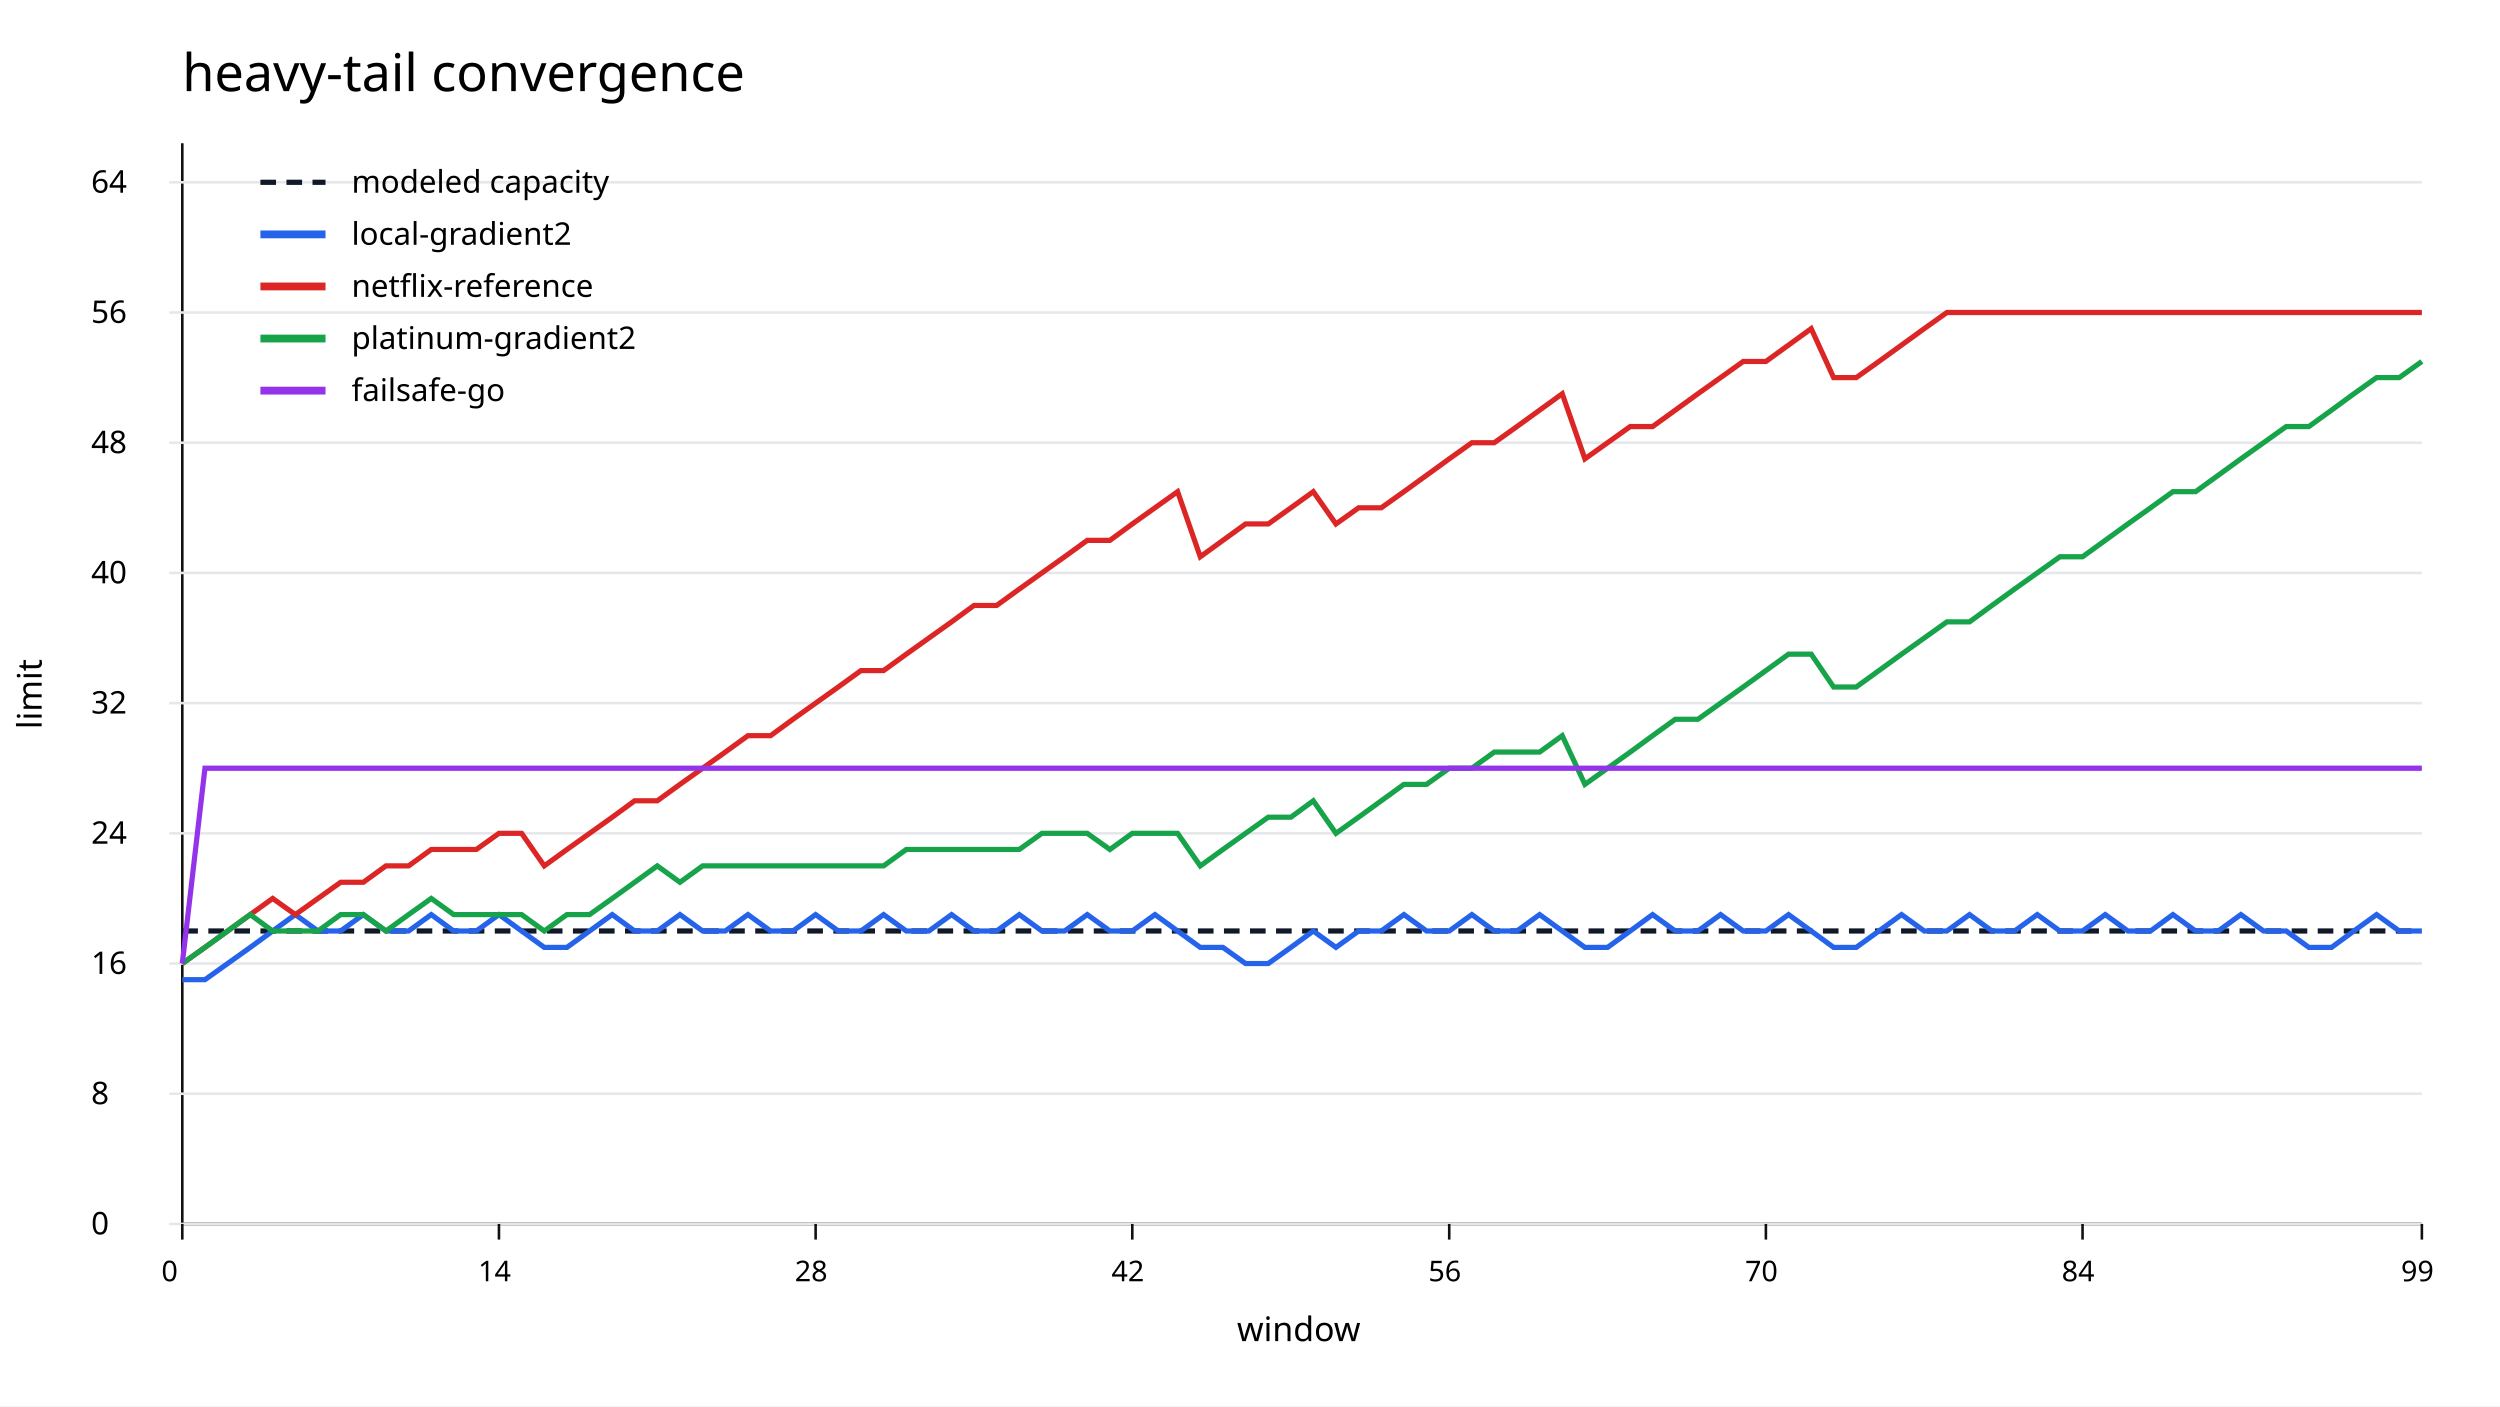
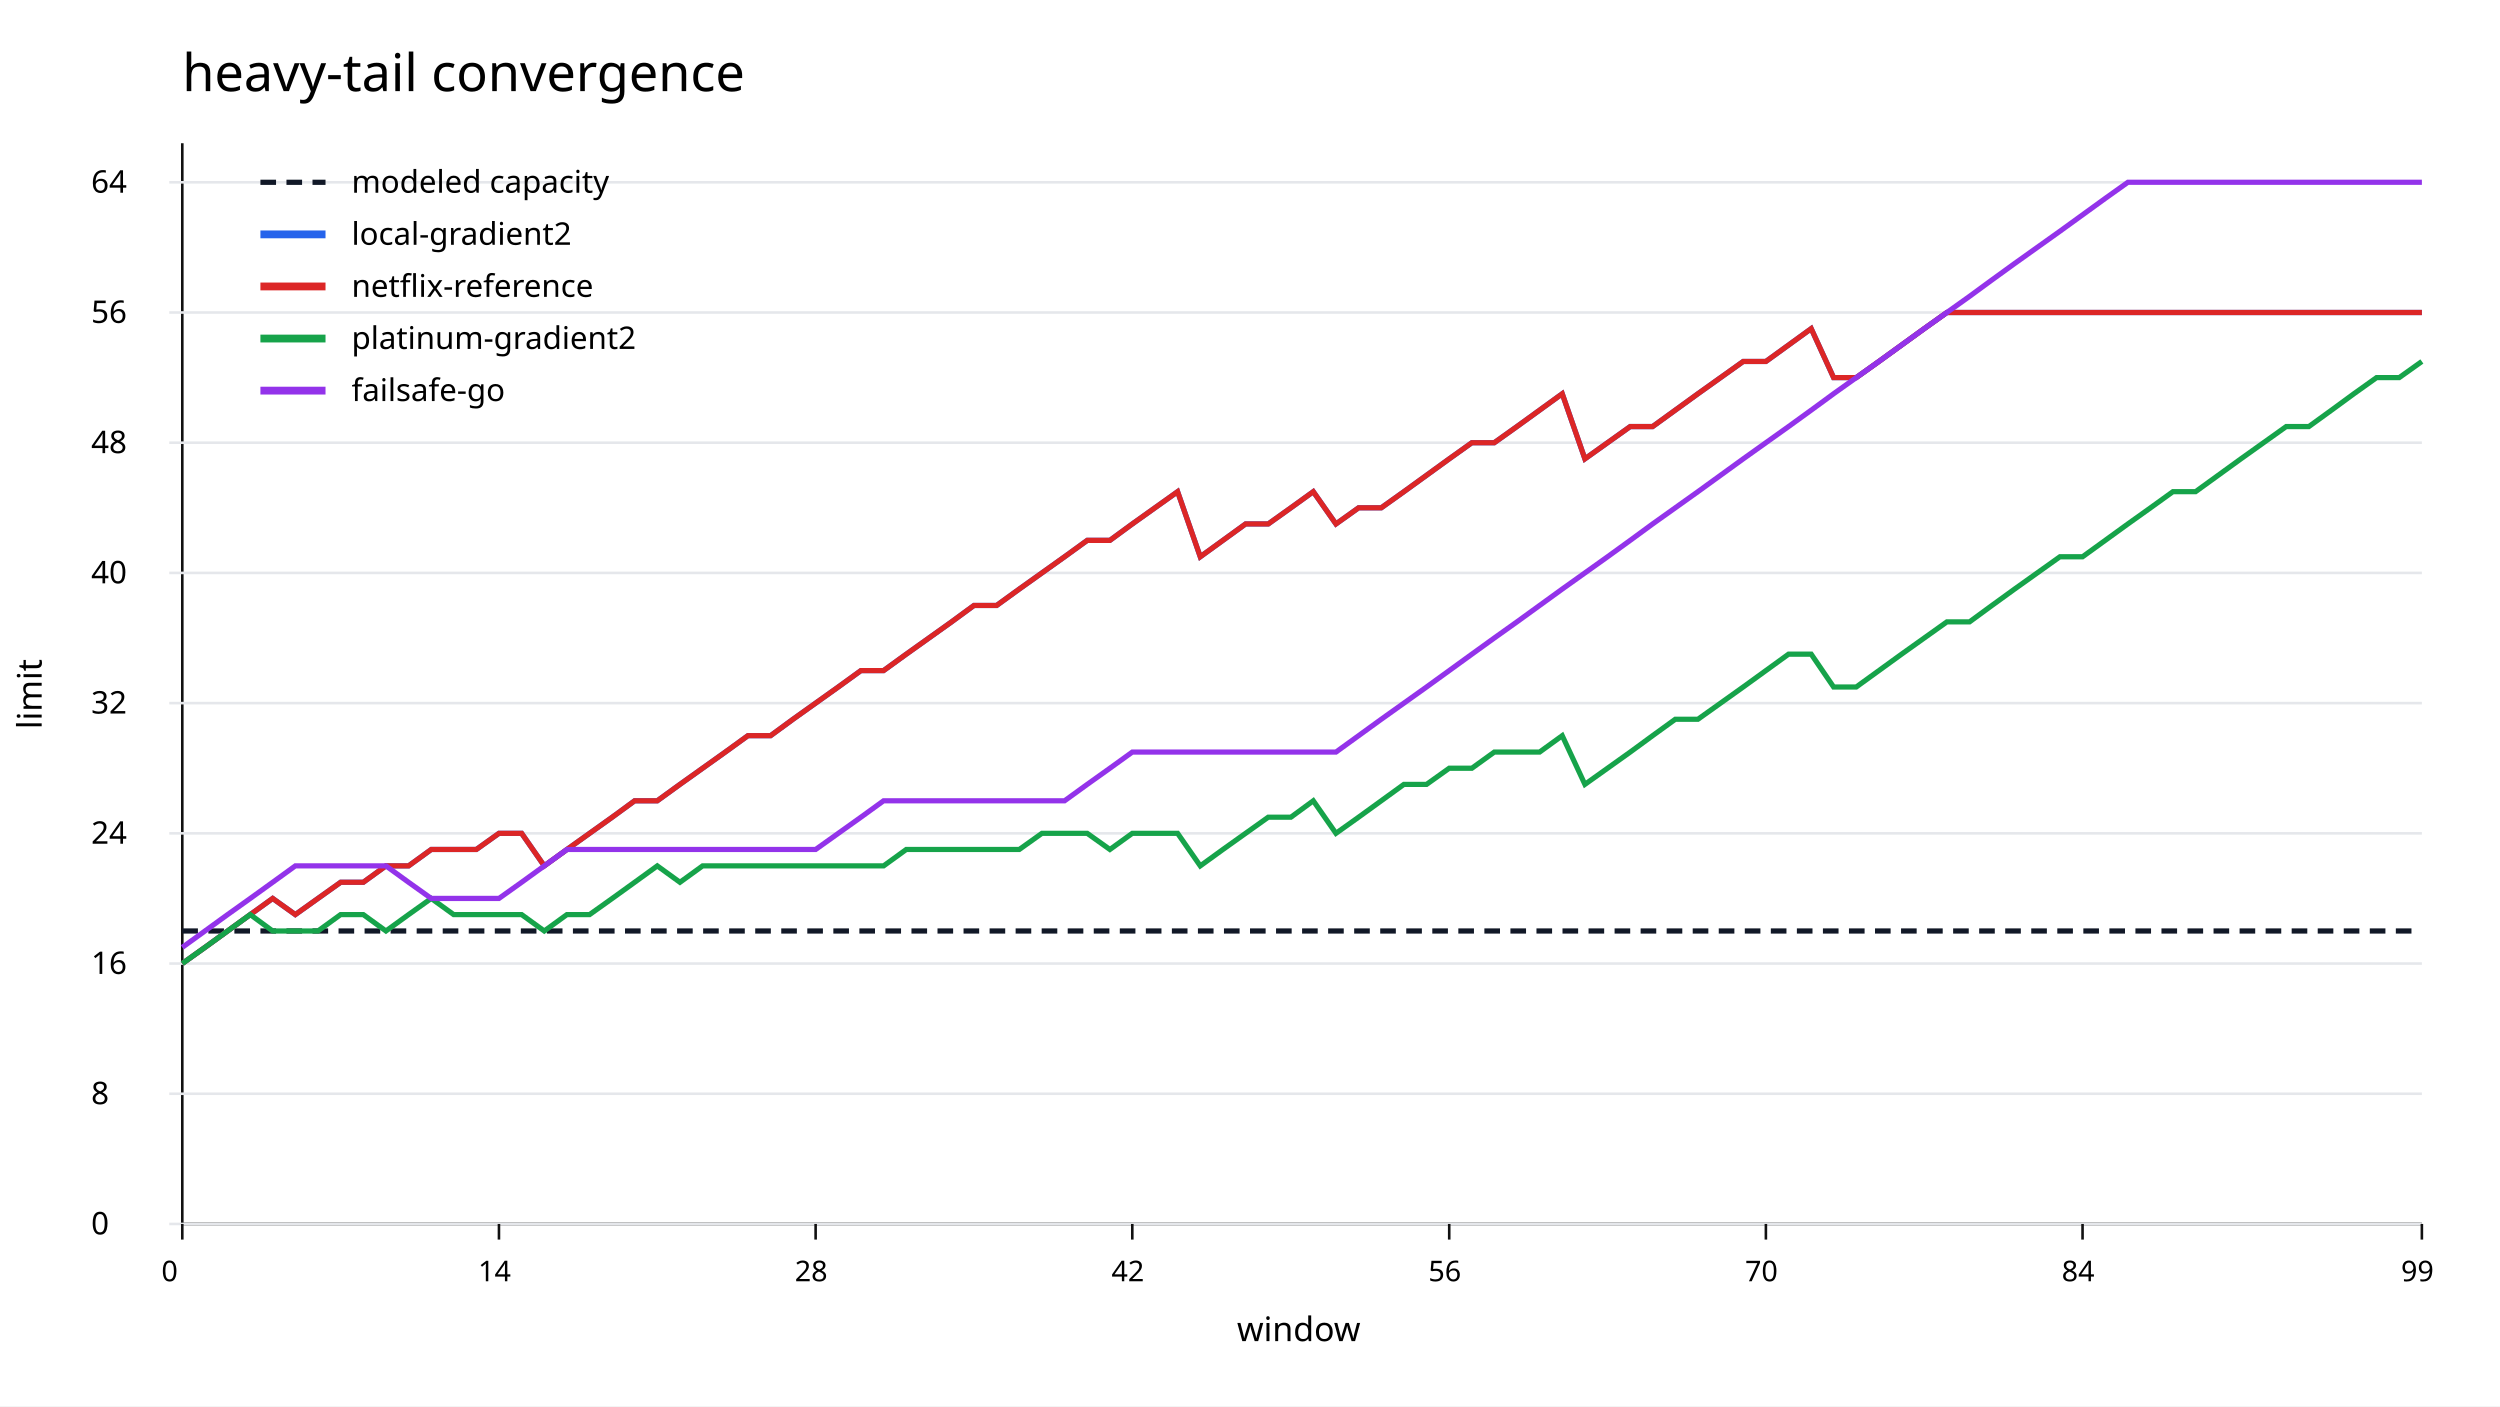
<svg xmlns="http://www.w3.org/2000/svg" width="960" height="540" viewBox="0 0 960 540">
  <rect width="100%" height="100%" fill="white" />
  <text x="70" y="35" font-family="sans-serif" font-size="20">heavy-tail convergence</text>
  <line x1="70" y1="470" x2="930" y2="470" stroke="#111" />
  <line x1="70" y1="55" x2="70" y2="470" stroke="#111" />
  <line x1="65" y1="470.0" x2="930" y2="470.0" stroke="#e5e7eb" />
  <text x="35" y="474.0" font-family="sans-serif" font-size="12">0</text>
  <line x1="65" y1="420.0" x2="930" y2="420.0" stroke="#e5e7eb" />
  <text x="35" y="424.0" font-family="sans-serif" font-size="12">8</text>
  <line x1="65" y1="370.0" x2="930" y2="370.0" stroke="#e5e7eb" />
  <text x="35" y="374.0" font-family="sans-serif" font-size="12">16</text>
  <line x1="65" y1="320.0" x2="930" y2="320.0" stroke="#e5e7eb" />
  <text x="35" y="324.0" font-family="sans-serif" font-size="12">24</text>
  <line x1="65" y1="270.0" x2="930" y2="270.0" stroke="#e5e7eb" />
  <text x="35" y="274.0" font-family="sans-serif" font-size="12">32</text>
  <line x1="65" y1="220.0" x2="930" y2="220.0" stroke="#e5e7eb" />
  <text x="35" y="224.0" font-family="sans-serif" font-size="12">40</text>
  <line x1="65" y1="170.0" x2="930" y2="170.0" stroke="#e5e7eb" />
  <text x="35" y="174.0" font-family="sans-serif" font-size="12">48</text>
  <line x1="65" y1="120.0" x2="930" y2="120.0" stroke="#e5e7eb" />
  <text x="35" y="124.0" font-family="sans-serif" font-size="12">56</text>
  <line x1="65" y1="70.0" x2="930" y2="70.0" stroke="#e5e7eb" />
  <text x="35" y="74.0" font-family="sans-serif" font-size="12">64</text>
  <line x1="70.0" y1="470" x2="70.0" y2="476" stroke="#111" />
  <text x="62.0" y="492" font-family="sans-serif" font-size="11">0</text>
  <line x1="191.6" y1="470" x2="191.6" y2="476" stroke="#111" />
  <text x="183.6" y="492" font-family="sans-serif" font-size="11">14</text>
  <line x1="313.2" y1="470" x2="313.2" y2="476" stroke="#111" />
  <text x="305.2" y="492" font-family="sans-serif" font-size="11">28</text>
  <line x1="434.8" y1="470" x2="434.8" y2="476" stroke="#111" />
  <text x="426.8" y="492" font-family="sans-serif" font-size="11">42</text>
  <line x1="556.5" y1="470" x2="556.5" y2="476" stroke="#111" />
  <text x="548.5" y="492" font-family="sans-serif" font-size="11">56</text>
  <line x1="678.1" y1="470" x2="678.1" y2="476" stroke="#111" />
  <text x="670.1" y="492" font-family="sans-serif" font-size="11">70</text>
  <line x1="799.7" y1="470" x2="799.7" y2="476" stroke="#111" />
  <text x="791.7" y="492" font-family="sans-serif" font-size="11">84</text>
  <line x1="930.0" y1="470" x2="930.0" y2="476" stroke="#111" />
  <text x="922.0" y="492" font-family="sans-serif" font-size="11">99</text>
  <polyline fill="none" stroke="#111827" stroke-width="2" stroke-dasharray="6 4" points="70.0,357.5 78.7,357.5 87.4,357.5 96.1,357.5 104.7,357.5 113.4,357.5 122.1,357.5 130.8,357.5 139.5,357.5 148.2,357.5 156.9,357.5 165.6,357.5 174.2,357.5 182.9,357.5 191.6,357.5 200.3,357.5 209.0,357.5 217.7,357.5 226.4,357.5 235.1,357.5 243.7,357.5 252.4,357.5 261.1,357.5 269.8,357.5 278.5,357.5 287.2,357.5 295.9,357.5 304.5,357.5 313.2,357.5 321.9,357.5 330.6,357.5 339.3,357.5 348.0,357.5 356.7,357.5 365.4,357.5 374.0,357.5 382.7,357.5 391.4,357.5 400.1,357.5 408.8,357.5 417.5,357.5 426.2,357.5 434.8,357.5 443.5,357.5 452.2,357.5 460.9,357.5 469.6,357.5 478.3,357.5 487.0,357.5 495.7,357.5 504.3,357.5 513.0,357.5 521.7,357.5 530.4,357.5 539.1,357.5 547.8,357.5 556.5,357.5 565.2,357.5 573.8,357.5 582.5,357.5 591.2,357.5 599.9,357.5 608.6,357.5 617.3,357.5 626.0,357.5 634.6,357.5 643.3,357.5 652.0,357.5 660.7,357.5 669.4,357.5 678.1,357.5 686.8,357.5 695.5,357.5 704.1,357.5 712.8,357.5 721.5,357.5 730.2,357.5 738.9,357.5 747.6,357.5 756.3,357.5 764.9,357.5 773.6,357.5 782.3,357.5 791.0,357.5 799.7,357.5 808.4,357.5 817.1,357.5 825.8,357.5 834.4,357.5 843.1,357.5 851.8,357.5 860.5,357.5 869.2,357.5 877.9,357.5 886.6,357.5 895.3,357.5 903.9,357.5 912.6,357.5 921.3,357.5 930.0,357.5" />
  <line x1="100" y1="70" x2="125" y2="70" stroke="#111827" stroke-width="2" stroke-dasharray="6 4" />
  <text x="135" y="74" font-family="sans-serif" font-size="12">modeled capacity</text>
-   <polyline fill="none" stroke="#2563eb" stroke-width="2" points="70.0,376.2 78.7,376.2 87.4,370.0 96.1,363.8 104.7,357.5 113.4,351.2 122.1,357.5 130.8,357.5 139.5,351.2 148.2,357.5 156.9,357.5 165.6,351.2 174.2,357.5 182.9,357.5 191.6,351.2 200.3,357.5 209.0,363.8 217.7,363.8 226.4,357.5 235.1,351.2 243.7,357.5 252.4,357.5 261.1,351.2 269.8,357.5 278.5,357.5 287.2,351.2 295.9,357.5 304.5,357.5 313.2,351.2 321.9,357.5 330.6,357.5 339.3,351.2 348.0,357.5 356.7,357.5 365.4,351.2 374.0,357.5 382.7,357.5 391.4,351.2 400.1,357.5 408.8,357.5 417.5,351.2 426.2,357.5 434.8,357.5 443.5,351.2 452.2,357.5 460.9,363.8 469.6,363.8 478.3,370.0 487.0,370.0 495.7,363.8 504.3,357.5 513.0,363.8 521.7,357.5 530.4,357.5 539.1,351.2 547.8,357.5 556.5,357.5 565.2,351.2 573.8,357.5 582.5,357.5 591.2,351.2 599.9,357.5 608.6,363.8 617.3,363.8 626.0,357.5 634.6,351.2 643.3,357.5 652.0,357.5 660.7,351.2 669.4,357.5 678.1,357.5 686.8,351.2 695.5,357.5 704.1,363.8 712.8,363.8 721.5,357.5 730.2,351.2 738.9,357.5 747.6,357.5 756.3,351.2 764.9,357.5 773.6,357.5 782.3,351.2 791.0,357.5 799.7,357.5 808.4,351.2 817.1,357.5 825.8,357.5 834.4,351.2 843.1,357.5 851.8,357.5 860.5,351.2 869.2,357.5 877.9,357.5 886.6,363.8 895.3,363.8 903.9,357.5 912.6,351.2 921.3,357.5 930.0,357.5" />
+   <polyline fill="none" stroke="#2563eb" stroke-width="2" points="70.0,370.0 78.7,363.8 87.4,357.5 96.1,351.2 104.7,345.0 113.4,351.2 122.1,345.0 130.8,338.8 139.5,338.8 148.2,332.5 156.9,332.5 165.6,326.2 174.2,326.2 182.9,326.2 191.6,320.0 200.3,320.0 209.0,332.5 217.7,326.2 226.4,320.0 235.1,313.8 243.7,307.5 252.4,307.5 261.1,301.2 269.8,295.0 278.5,288.8 287.2,282.5 295.9,282.5 304.5,276.2 313.2,270.0 321.9,263.8 330.6,257.5 339.3,257.5 348.0,251.2 356.7,245.0 365.4,238.8 374.0,232.5 382.7,232.5 391.4,226.2 400.1,220.0 408.8,213.8 417.5,207.5 426.2,207.5 434.8,201.2 443.5,195.0 452.2,188.8 460.9,213.8 469.6,207.5 478.3,201.2 487.0,201.2 495.7,195.0 504.3,188.8 513.0,201.2 521.7,195.0 530.4,195.0 539.1,188.8 547.8,182.5 556.5,176.2 565.2,170.0 573.8,170.0 582.5,163.8 591.2,157.5 599.9,151.2 608.6,176.2 617.3,170.0 626.0,163.8 634.6,163.8 643.3,157.5 652.0,151.2 660.7,145.0 669.4,138.8 678.1,138.8 686.8,132.5 695.5,126.2 704.1,145.0 712.8,145.0 721.5,138.8 730.2,132.5 738.9,126.2 747.6,120.0 756.3,120.0 764.9,120.0 773.6,120.0 782.3,120.0 791.0,120.0 799.7,120.0 808.4,120.0 817.1,120.0 825.8,120.0 834.4,120.0 843.1,120.0 851.8,120.0 860.5,120.0 869.2,120.0 877.9,120.0 886.6,120.0 895.3,120.0 903.9,120.0 912.6,120.0 921.3,120.0 930.0,120.0" />
  <line x1="100" y1="90" x2="125" y2="90" stroke="#2563eb" stroke-width="3" />
  <text x="135" y="94" font-family="sans-serif" font-size="12">local-gradient2</text>
  <polyline fill="none" stroke="#dc2626" stroke-width="2" points="70.0,370.0 78.7,363.8 87.4,357.5 96.1,351.2 104.7,345.0 113.4,351.2 122.1,345.0 130.8,338.8 139.5,338.8 148.2,332.5 156.9,332.5 165.6,326.2 174.2,326.2 182.9,326.2 191.6,320.0 200.3,320.0 209.0,332.5 217.7,326.2 226.4,320.0 235.1,313.8 243.7,307.5 252.4,307.5 261.1,301.2 269.8,295.0 278.5,288.8 287.2,282.5 295.9,282.5 304.5,276.2 313.2,270.0 321.9,263.8 330.6,257.5 339.3,257.5 348.0,251.2 356.7,245.0 365.4,238.8 374.0,232.5 382.7,232.5 391.4,226.2 400.1,220.0 408.8,213.8 417.5,207.5 426.2,207.5 434.8,201.2 443.5,195.0 452.2,188.8 460.9,213.8 469.6,207.5 478.3,201.2 487.0,201.2 495.7,195.0 504.3,188.8 513.0,201.2 521.7,195.0 530.4,195.0 539.1,188.8 547.8,182.5 556.5,176.2 565.2,170.0 573.8,170.0 582.5,163.8 591.2,157.5 599.9,151.2 608.6,176.2 617.3,170.0 626.0,163.8 634.6,163.8 643.3,157.5 652.0,151.2 660.7,145.0 669.4,138.8 678.1,138.8 686.8,132.5 695.5,126.2 704.1,145.0 712.8,145.0 721.5,138.8 730.2,132.5 738.9,126.2 747.6,120.0 756.3,120.0 764.9,120.0 773.6,120.0 782.3,120.0 791.0,120.0 799.7,120.0 808.4,120.0 817.1,120.0 825.8,120.0 834.4,120.0 843.1,120.0 851.8,120.0 860.5,120.0 869.2,120.0 877.9,120.0 886.6,120.0 895.3,120.0 903.9,120.0 912.6,120.0 921.3,120.0 930.0,120.0" />
  <line x1="100" y1="110" x2="125" y2="110" stroke="#dc2626" stroke-width="3" />
  <text x="135" y="114" font-family="sans-serif" font-size="12">netflix-reference</text>
  <polyline fill="none" stroke="#16a34a" stroke-width="2" points="70.0,370.0 78.7,363.8 87.4,357.5 96.1,351.2 104.7,357.5 113.4,357.5 122.1,357.5 130.8,351.2 139.5,351.2 148.2,357.5 156.9,351.2 165.6,345.0 174.2,351.2 182.9,351.2 191.6,351.2 200.3,351.2 209.0,357.5 217.7,351.2 226.4,351.2 235.1,345.0 243.7,338.8 252.4,332.5 261.1,338.8 269.8,332.5 278.5,332.5 287.2,332.5 295.9,332.5 304.5,332.5 313.2,332.5 321.9,332.5 330.6,332.5 339.3,332.5 348.0,326.2 356.7,326.2 365.4,326.2 374.0,326.2 382.7,326.2 391.4,326.2 400.1,320.0 408.8,320.0 417.5,320.0 426.2,326.2 434.8,320.0 443.5,320.0 452.2,320.0 460.9,332.5 469.6,326.2 478.3,320.0 487.0,313.8 495.7,313.8 504.3,307.5 513.0,320.0 521.7,313.8 530.4,307.5 539.1,301.2 547.8,301.2 556.5,295.0 565.2,295.0 573.8,288.8 582.5,288.8 591.2,288.8 599.9,282.5 608.6,301.2 617.3,295.0 626.0,288.8 634.6,282.5 643.3,276.2 652.0,276.2 660.7,270.0 669.4,263.8 678.1,257.5 686.8,251.2 695.5,251.2 704.1,263.8 712.8,263.8 721.5,257.5 730.2,251.2 738.9,245.0 747.6,238.8 756.3,238.8 764.9,232.5 773.6,226.2 782.3,220.0 791.0,213.8 799.7,213.8 808.4,207.5 817.1,201.2 825.8,195.0 834.4,188.8 843.1,188.8 851.8,182.5 860.5,176.2 869.2,170.0 877.9,163.8 886.6,163.8 895.3,157.5 903.9,151.2 912.6,145.0 921.3,145.0 930.0,138.8" />
  <line x1="100" y1="130" x2="125" y2="130" stroke="#16a34a" stroke-width="3" />
  <text x="135" y="134" font-family="sans-serif" font-size="12">platinum-gradient2</text>
-   <polyline fill="none" stroke="#9333ea" stroke-width="2" points="70.0,370.0 78.7,295.0 87.4,295.0 96.1,295.0 104.7,295.0 113.4,295.0 122.1,295.0 130.8,295.0 139.5,295.0 148.2,295.0 156.9,295.0 165.6,295.0 174.2,295.0 182.9,295.0 191.6,295.0 200.3,295.0 209.0,295.0 217.7,295.0 226.4,295.0 235.1,295.0 243.7,295.0 252.4,295.0 261.1,295.0 269.8,295.0 278.5,295.0 287.2,295.0 295.9,295.0 304.5,295.0 313.2,295.0 321.9,295.0 330.6,295.0 339.3,295.0 348.0,295.0 356.7,295.0 365.4,295.0 374.0,295.0 382.7,295.0 391.4,295.0 400.1,295.0 408.8,295.0 417.5,295.0 426.2,295.0 434.8,295.0 443.5,295.0 452.2,295.0 460.9,295.0 469.6,295.0 478.3,295.0 487.0,295.0 495.7,295.0 504.3,295.0 513.0,295.0 521.7,295.0 530.4,295.0 539.1,295.0 547.8,295.0 556.5,295.0 565.2,295.0 573.8,295.0 582.5,295.0 591.2,295.0 599.9,295.0 608.6,295.0 617.3,295.0 626.0,295.0 634.6,295.0 643.3,295.0 652.0,295.0 660.7,295.0 669.4,295.0 678.1,295.0 686.8,295.0 695.5,295.0 704.1,295.0 712.8,295.0 721.5,295.0 730.2,295.0 738.9,295.0 747.6,295.0 756.3,295.0 764.9,295.0 773.6,295.0 782.3,295.0 791.0,295.0 799.7,295.0 808.4,295.0 817.1,295.0 825.8,295.0 834.4,295.0 843.1,295.0 851.8,295.0 860.5,295.0 869.2,295.0 877.9,295.0 886.6,295.0 895.3,295.0 903.9,295.0 912.6,295.0 921.3,295.0 930.0,295.0" />
+   <polyline fill="none" stroke="#9333ea" stroke-width="2" points="70.0,363.8 78.7,357.5 87.4,351.2 96.1,345.0 104.7,338.8 113.4,332.5 122.1,332.5 130.8,332.5 139.5,332.5 148.2,332.5 156.9,338.8 165.6,345.0 174.2,345.0 182.9,345.0 191.6,345.0 200.3,338.8 209.0,332.5 217.7,326.2 226.4,326.2 235.1,326.2 243.7,326.2 252.4,326.2 261.1,326.2 269.8,326.2 278.5,326.2 287.2,326.2 295.9,326.2 304.5,326.2 313.2,326.2 321.9,320.0 330.6,313.8 339.3,307.5 348.0,307.5 356.7,307.5 365.4,307.5 374.0,307.5 382.7,307.5 391.4,307.5 400.1,307.5 408.8,307.5 417.5,301.2 426.2,295.0 434.8,288.8 443.5,288.8 452.2,288.8 460.9,288.8 469.6,288.8 478.3,288.8 487.0,288.8 495.7,288.8 504.3,288.8 513.0,288.8 521.7,282.5 530.4,276.2 539.1,270.0 547.8,263.8 556.5,257.5 565.2,251.2 573.8,245.0 582.5,238.8 591.2,232.5 599.9,226.2 608.6,220.0 617.3,213.8 626.0,207.5 634.6,201.2 643.3,195.0 652.0,188.8 660.7,182.5 669.4,176.2 678.1,170.0 686.8,163.8 695.5,157.5 704.1,151.2 712.8,145.0 721.5,138.8 730.2,132.5 738.9,126.2 747.6,120.0 756.3,113.8 764.9,107.5 773.6,101.2 782.3,95.0 791.0,88.8 799.7,82.5 808.4,76.2 817.1,70.0 825.8,70.0 834.4,70.0 843.1,70.0 851.8,70.0 860.5,70.0 869.2,70.0 877.9,70.0 886.6,70.0 895.3,70.0 903.9,70.0 912.6,70.0 921.3,70.0 930.0,70.0" />
  <line x1="100" y1="150" x2="125" y2="150" stroke="#9333ea" stroke-width="3" />
  <text x="135" y="154" font-family="sans-serif" font-size="12">failsafe-go</text>
  <text x="475" y="515" font-family="sans-serif" font-size="13">window</text>
  <text x="16" y="280" transform="rotate(-90 16 280)" font-family="sans-serif" font-size="13">limit</text>
</svg>
